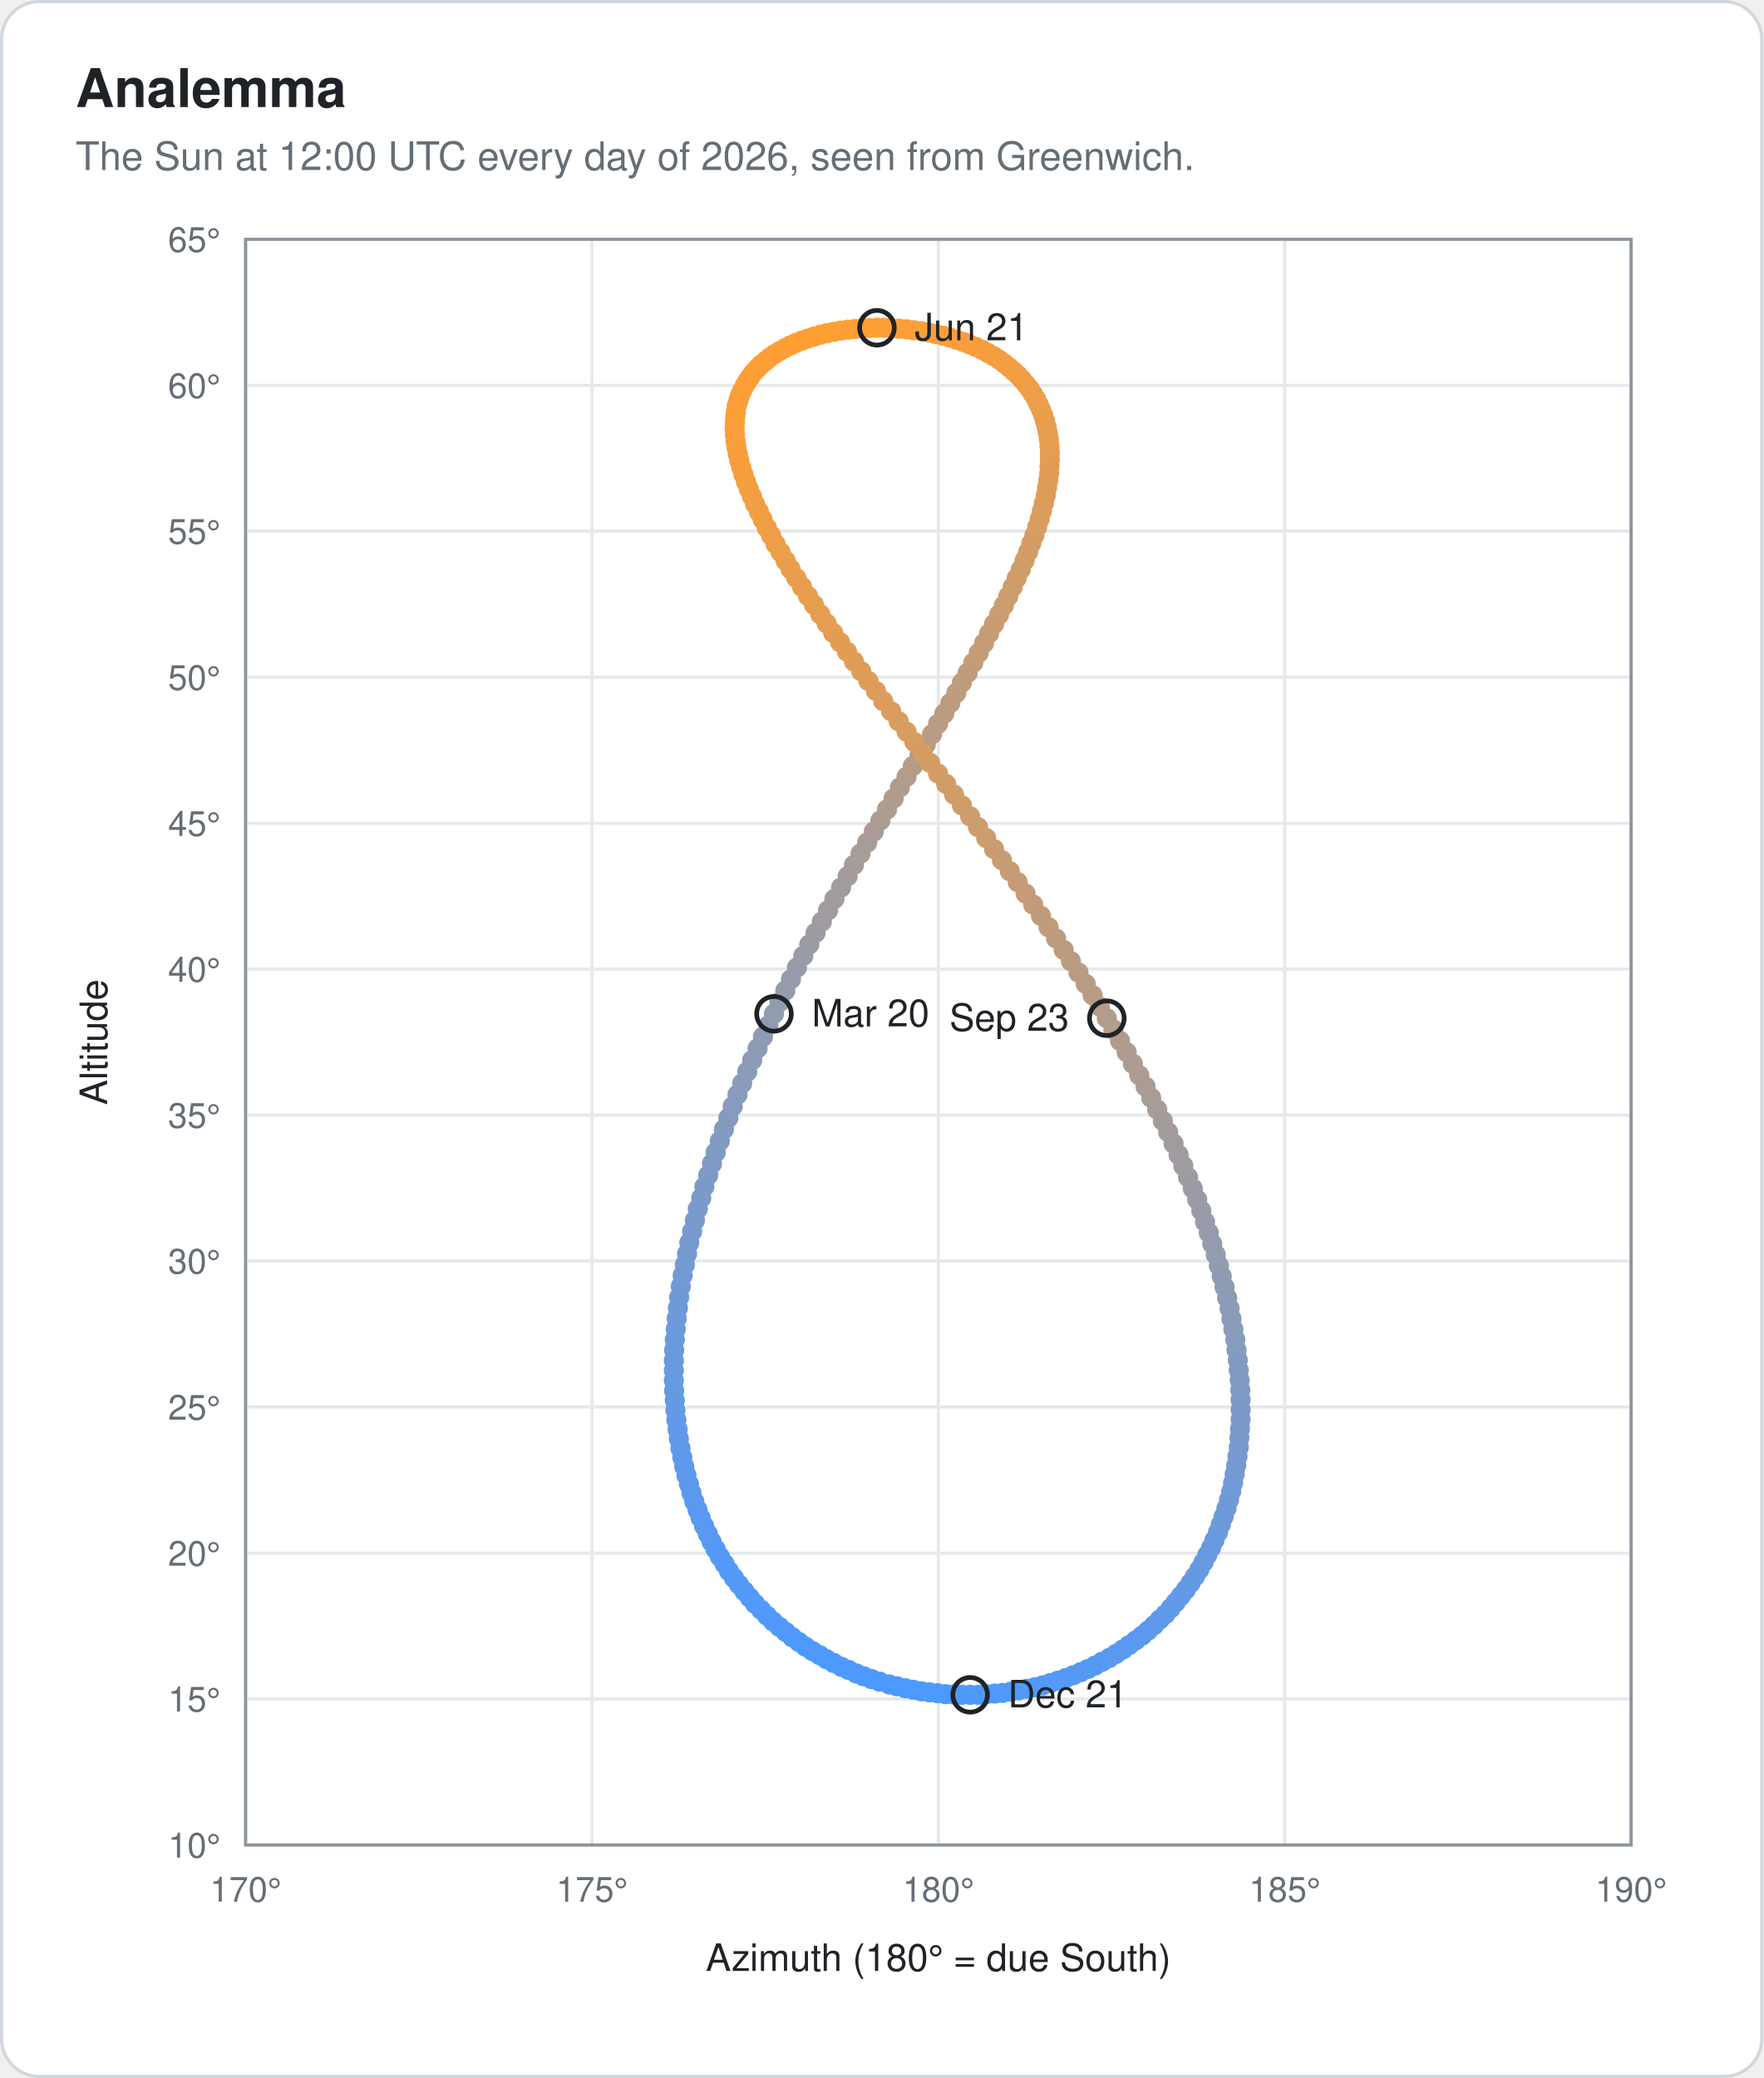
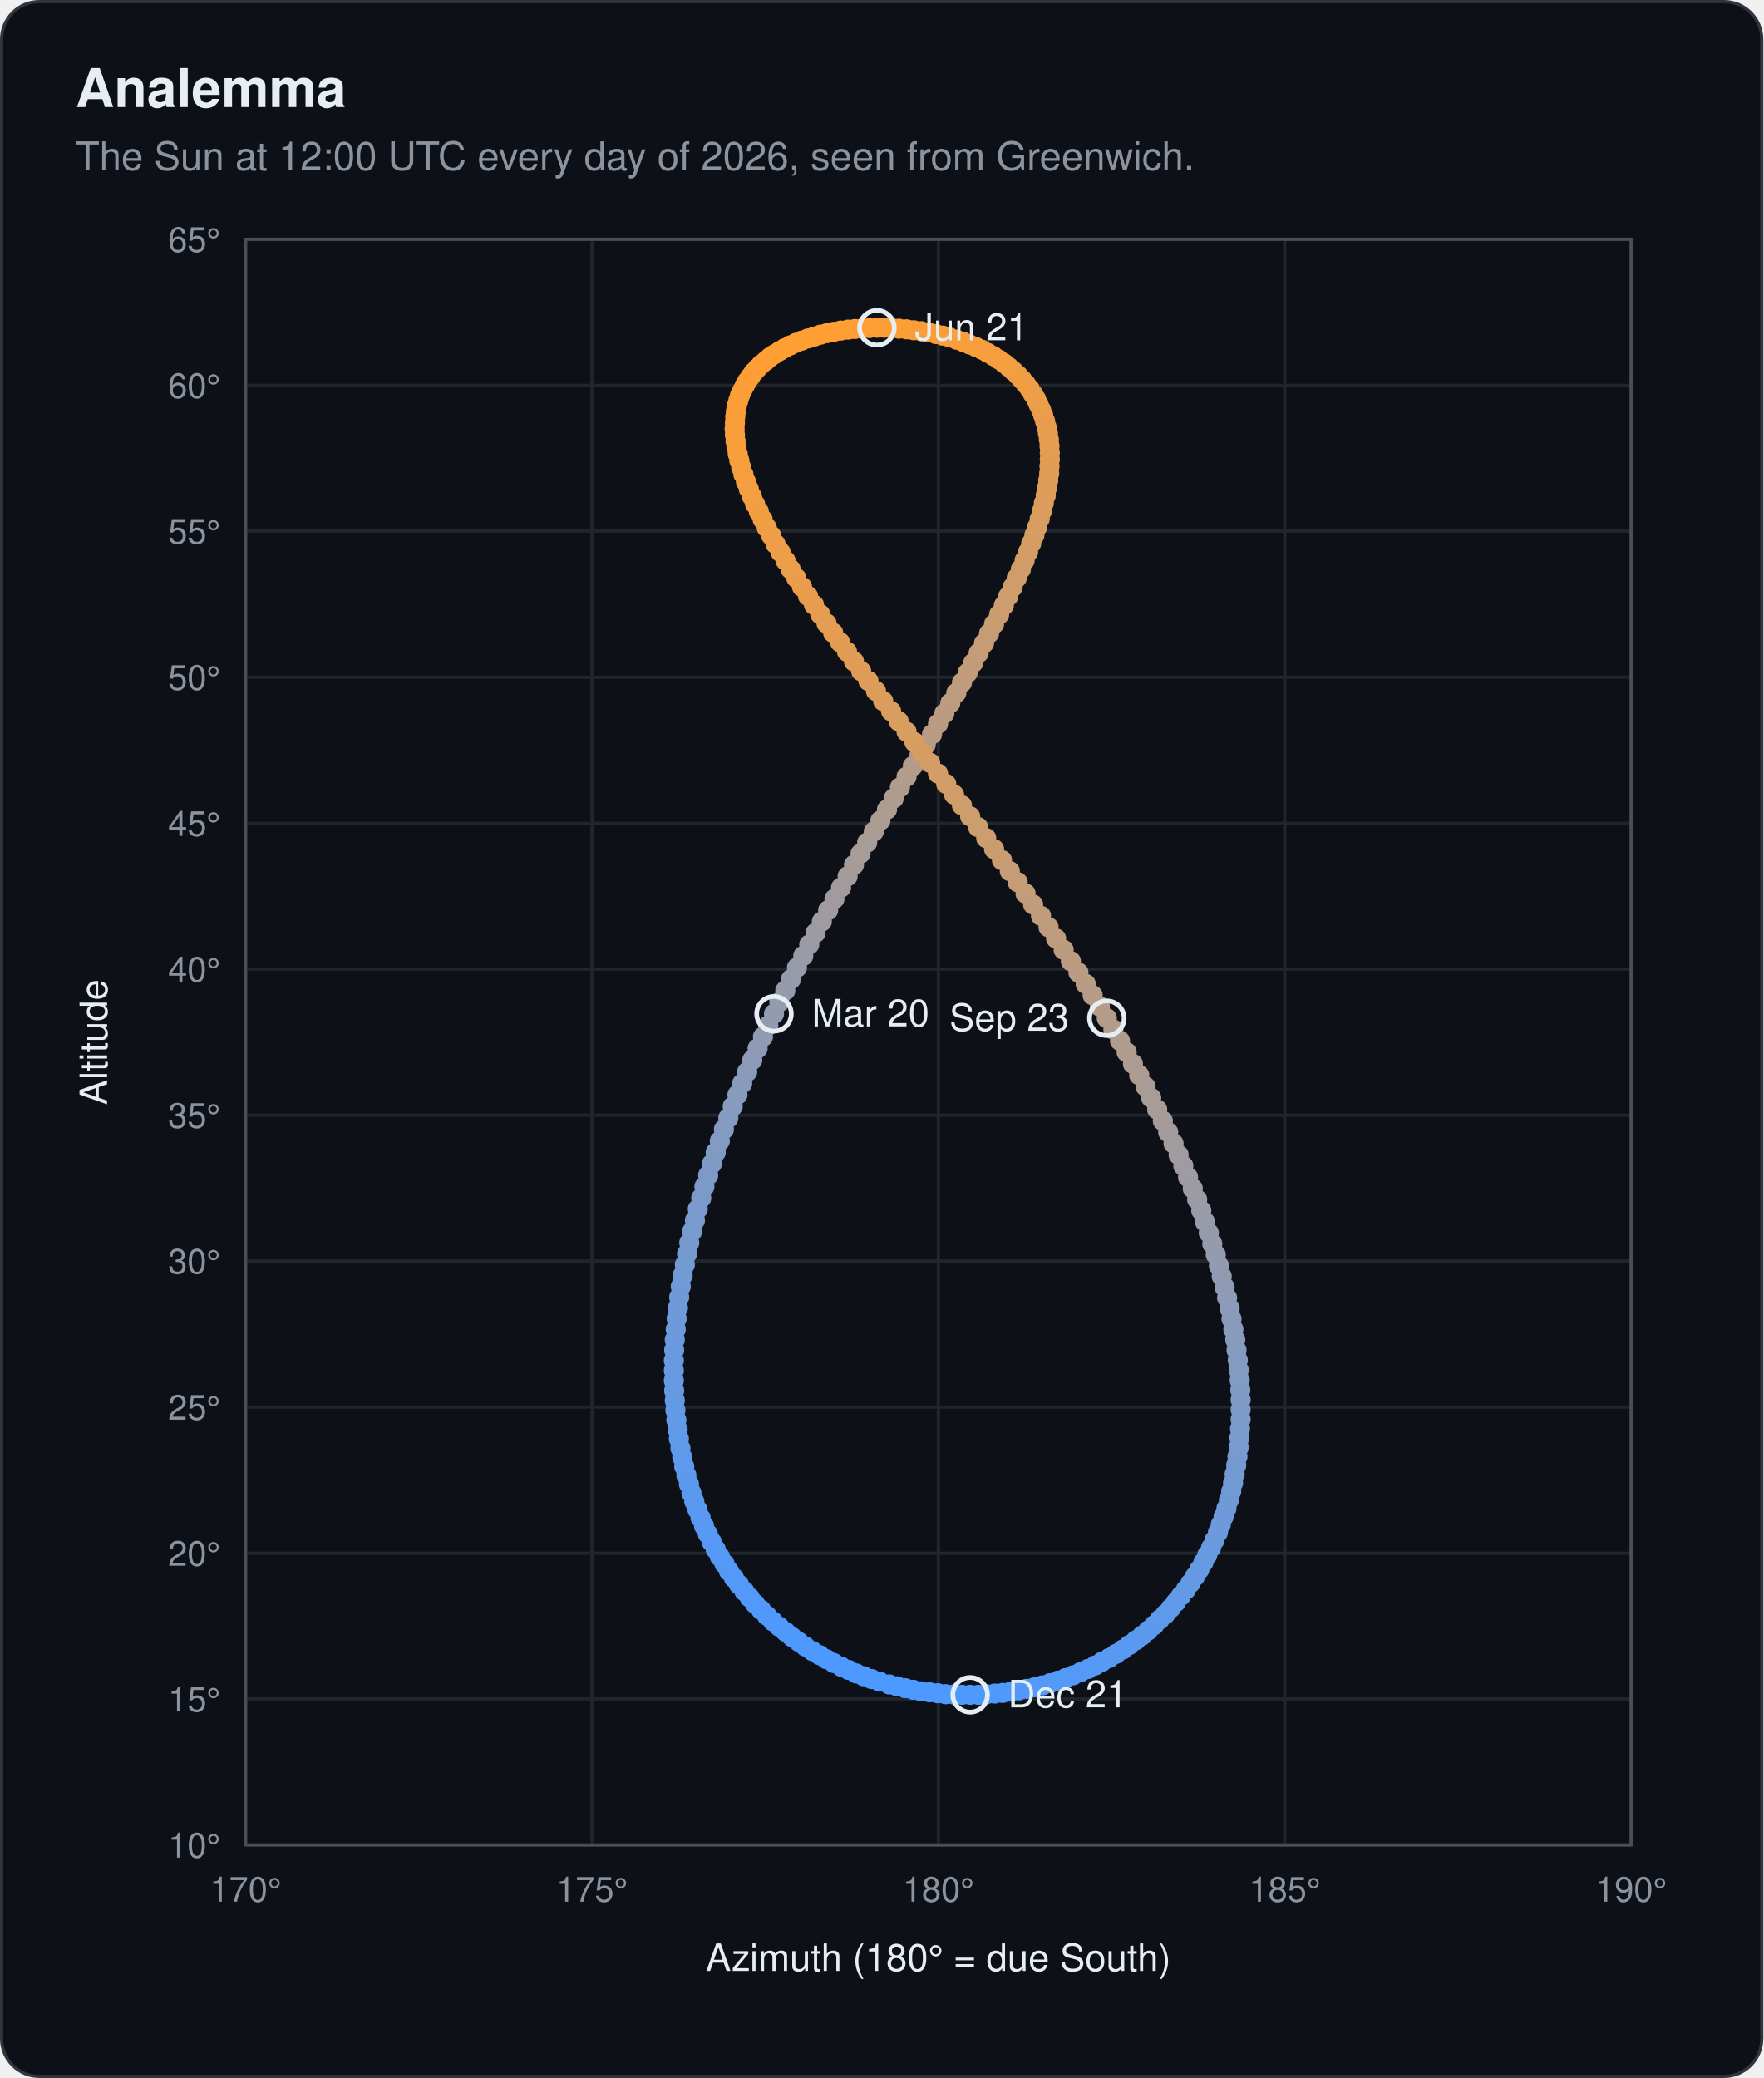
<svg xmlns="http://www.w3.org/2000/svg" width="560" height="660" viewBox="0 0 560 660" font-family="Segoe UI, Helvetica, Arial, sans-serif">
-   <rect x="0.5" y="0.5" width="559" height="659" rx="12" fill="#ffffff" stroke="#d0d7de" />
-   <text x="24" y="34" font-size="17" font-weight="600" fill="#1f2328">Analemma</text>
-   <text x="24" y="54" font-size="12.5" fill="#656d76">The Sun at 12:00 UTC every day of 2026, seen from Greenwich.</text>
-   <line x1="78.0" y1="76.0" x2="78.0" y2="586.0" stroke="#e6e9ec" />
-   <text x="78.0" y="604.0" font-size="11" fill="#656d76" text-anchor="middle">170°</text>
-   <line x1="188.0" y1="76.0" x2="188.0" y2="586.0" stroke="#e6e9ec" />
-   <text x="188.0" y="604.0" font-size="11" fill="#656d76" text-anchor="middle">175°</text>
-   <line x1="298.0" y1="76.0" x2="298.0" y2="586.0" stroke="#e6e9ec" />
-   <text x="298.0" y="604.0" font-size="11" fill="#656d76" text-anchor="middle">180°</text>
-   <line x1="408.0" y1="76.0" x2="408.0" y2="586.0" stroke="#e6e9ec" />
-   <text x="408.0" y="604.0" font-size="11" fill="#656d76" text-anchor="middle">185°</text>
-   <line x1="518.0" y1="76.0" x2="518.0" y2="586.0" stroke="#e6e9ec" />
-   <text x="518.0" y="604.0" font-size="11" fill="#656d76" text-anchor="middle">190°</text>
-   <line x1="78.0" y1="586.0" x2="518.0" y2="586.0" stroke="#e6e9ec" />
-   <text x="70.0" y="590.0" font-size="11" fill="#656d76" text-anchor="end">10°</text>
-   <line x1="78.0" y1="539.6" x2="518.0" y2="539.6" stroke="#e6e9ec" />
-   <text x="70.0" y="543.6" font-size="11" fill="#656d76" text-anchor="end">15°</text>
-   <line x1="78.0" y1="493.3" x2="518.0" y2="493.3" stroke="#e6e9ec" />
-   <text x="70.0" y="497.3" font-size="11" fill="#656d76" text-anchor="end">20°</text>
-   <line x1="78.0" y1="446.9" x2="518.0" y2="446.9" stroke="#e6e9ec" />
-   <text x="70.0" y="450.9" font-size="11" fill="#656d76" text-anchor="end">25°</text>
-   <line x1="78.0" y1="400.5" x2="518.0" y2="400.5" stroke="#e6e9ec" />
-   <text x="70.0" y="404.5" font-size="11" fill="#656d76" text-anchor="end">30°</text>
-   <line x1="78.0" y1="354.2" x2="518.0" y2="354.2" stroke="#e6e9ec" />
-   <text x="70.0" y="358.2" font-size="11" fill="#656d76" text-anchor="end">35°</text>
-   <line x1="78.0" y1="307.8" x2="518.0" y2="307.8" stroke="#e6e9ec" />
-   <text x="70.0" y="311.8" font-size="11" fill="#656d76" text-anchor="end">40°</text>
-   <line x1="78.0" y1="261.5" x2="518.0" y2="261.5" stroke="#e6e9ec" />
-   <text x="70.0" y="265.5" font-size="11" fill="#656d76" text-anchor="end">45°</text>
-   <line x1="78.0" y1="215.1" x2="518.0" y2="215.1" stroke="#e6e9ec" />
-   <text x="70.0" y="219.1" font-size="11" fill="#656d76" text-anchor="end">50°</text>
-   <line x1="78.0" y1="168.7" x2="518.0" y2="168.7" stroke="#e6e9ec" />
-   <text x="70.0" y="172.7" font-size="11" fill="#656d76" text-anchor="end">55°</text>
-   <line x1="78.0" y1="122.4" x2="518.0" y2="122.4" stroke="#e6e9ec" />
-   <text x="70.0" y="126.4" font-size="11" fill="#656d76" text-anchor="end">60°</text>
-   <line x1="78.0" y1="76.0" x2="518.0" y2="76.0" stroke="#e6e9ec" />
-   <text x="70.0" y="80.0" font-size="11" fill="#656d76" text-anchor="end">65°</text>
+   <rect x="0.5" y="0.5" width="559" height="659" rx="12" fill="#0d1117" stroke="#30363d" />
+   <text x="24" y="34" font-size="17" font-weight="600" fill="#e6edf3">Analemma</text>
+   <text x="24" y="54" font-size="12.5" fill="#8b949e">The Sun at 12:00 UTC every day of 2026, seen from Greenwich.</text>
+   <line x1="78.0" y1="76.0" x2="78.0" y2="586.0" stroke="#21262d" />
+   <text x="78.0" y="604.0" font-size="11" fill="#8b949e" text-anchor="middle">170°</text>
+   <line x1="188.0" y1="76.0" x2="188.0" y2="586.0" stroke="#21262d" />
+   <text x="188.0" y="604.0" font-size="11" fill="#8b949e" text-anchor="middle">175°</text>
+   <line x1="298.0" y1="76.0" x2="298.0" y2="586.0" stroke="#21262d" />
+   <text x="298.0" y="604.0" font-size="11" fill="#8b949e" text-anchor="middle">180°</text>
+   <line x1="408.0" y1="76.0" x2="408.0" y2="586.0" stroke="#21262d" />
+   <text x="408.0" y="604.0" font-size="11" fill="#8b949e" text-anchor="middle">185°</text>
+   <line x1="518.0" y1="76.0" x2="518.0" y2="586.0" stroke="#21262d" />
+   <text x="518.0" y="604.0" font-size="11" fill="#8b949e" text-anchor="middle">190°</text>
+   <line x1="78.0" y1="586.0" x2="518.0" y2="586.0" stroke="#21262d" />
+   <text x="70.0" y="590.0" font-size="11" fill="#8b949e" text-anchor="end">10°</text>
+   <line x1="78.0" y1="539.6" x2="518.0" y2="539.6" stroke="#21262d" />
+   <text x="70.0" y="543.6" font-size="11" fill="#8b949e" text-anchor="end">15°</text>
+   <line x1="78.0" y1="493.3" x2="518.0" y2="493.3" stroke="#21262d" />
+   <text x="70.0" y="497.3" font-size="11" fill="#8b949e" text-anchor="end">20°</text>
+   <line x1="78.0" y1="446.9" x2="518.0" y2="446.9" stroke="#21262d" />
+   <text x="70.0" y="450.9" font-size="11" fill="#8b949e" text-anchor="end">25°</text>
+   <line x1="78.0" y1="400.5" x2="518.0" y2="400.5" stroke="#21262d" />
+   <text x="70.0" y="404.5" font-size="11" fill="#8b949e" text-anchor="end">30°</text>
+   <line x1="78.0" y1="354.2" x2="518.0" y2="354.2" stroke="#21262d" />
+   <text x="70.0" y="358.2" font-size="11" fill="#8b949e" text-anchor="end">35°</text>
+   <line x1="78.0" y1="307.8" x2="518.0" y2="307.8" stroke="#21262d" />
+   <text x="70.0" y="311.8" font-size="11" fill="#8b949e" text-anchor="end">40°</text>
+   <line x1="78.0" y1="261.5" x2="518.0" y2="261.5" stroke="#21262d" />
+   <text x="70.0" y="265.5" font-size="11" fill="#8b949e" text-anchor="end">45°</text>
+   <line x1="78.0" y1="215.1" x2="518.0" y2="215.1" stroke="#21262d" />
+   <text x="70.0" y="219.1" font-size="11" fill="#8b949e" text-anchor="end">50°</text>
+   <line x1="78.0" y1="168.7" x2="518.0" y2="168.7" stroke="#21262d" />
+   <text x="70.0" y="172.7" font-size="11" fill="#8b949e" text-anchor="end">55°</text>
+   <line x1="78.0" y1="122.4" x2="518.0" y2="122.4" stroke="#21262d" />
+   <text x="70.0" y="126.4" font-size="11" fill="#8b949e" text-anchor="end">60°</text>
+   <line x1="78.0" y1="76.0" x2="518.0" y2="76.0" stroke="#21262d" />
+   <text x="70.0" y="80.0" font-size="11" fill="#8b949e" text-anchor="end">65°</text>
  <circle cx="279.3" cy="534.1" r="3.2" fill="#4d99ff" />
  <circle cx="276.8" cy="533.3" r="3.2" fill="#4d99ff" />
  <circle cx="274.3" cy="532.4" r="3.2" fill="#4d99ff" />
  <circle cx="271.9" cy="531.5" r="3.2" fill="#4d99ff" />
  <circle cx="269.5" cy="530.4" r="3.2" fill="#4d99ff" />
  <circle cx="267.2" cy="529.4" r="3.2" fill="#4d99ff" />
  <circle cx="264.8" cy="528.2" r="3.2" fill="#4d99fe" />
  <circle cx="262.5" cy="527.0" r="3.2" fill="#4d99fe" />
  <circle cx="260.3" cy="525.7" r="3.2" fill="#4d99fe" />
  <circle cx="258.0" cy="524.4" r="3.2" fill="#4e99fe" />
  <circle cx="255.8" cy="523.0" r="3.2" fill="#4e99fd" />
  <circle cx="253.7" cy="521.5" r="3.2" fill="#4e99fd" />
  <circle cx="251.6" cy="520.0" r="3.2" fill="#4e99fd" />
  <circle cx="249.5" cy="518.3" r="3.2" fill="#4f99fc" />
  <circle cx="247.5" cy="516.7" r="3.2" fill="#4f99fc" />
  <circle cx="245.5" cy="515.0" r="3.2" fill="#4f99fc" />
  <circle cx="243.6" cy="513.2" r="3.2" fill="#5099fb" />
  <circle cx="241.7" cy="511.3" r="3.2" fill="#5099fb" />
  <circle cx="239.8" cy="509.4" r="3.2" fill="#5199fa" />
  <circle cx="238.1" cy="507.4" r="3.2" fill="#5199fa" />
  <circle cx="236.4" cy="505.4" r="3.2" fill="#5299f9" />
  <circle cx="234.7" cy="503.3" r="3.2" fill="#5299f8" />
  <circle cx="233.1" cy="501.2" r="3.2" fill="#5399f8" />
  <circle cx="231.5" cy="499.0" r="3.2" fill="#5399f7" />
  <circle cx="230.1" cy="496.7" r="3.2" fill="#5499f6" />
  <circle cx="228.6" cy="494.4" r="3.2" fill="#5599f6" />
  <circle cx="227.3" cy="492.1" r="3.2" fill="#5599f5" />
  <circle cx="226.0" cy="489.7" r="3.2" fill="#5699f4" />
  <circle cx="224.8" cy="487.2" r="3.2" fill="#5799f3" />
  <circle cx="223.6" cy="484.7" r="3.2" fill="#5799f3" />
  <circle cx="222.5" cy="482.1" r="3.2" fill="#5899f2" />
  <circle cx="221.5" cy="479.5" r="3.2" fill="#5999f1" />
  <circle cx="220.5" cy="476.9" r="3.2" fill="#5a99f0" />
  <circle cx="219.6" cy="474.2" r="3.2" fill="#5b99ef" />
  <circle cx="218.8" cy="471.4" r="3.2" fill="#5b99ee" />
  <circle cx="218.0" cy="468.6" r="3.2" fill="#5c99ed" />
  <circle cx="217.3" cy="465.8" r="3.2" fill="#5d99ec" />
  <circle cx="216.7" cy="462.9" r="3.2" fill="#5e99eb" />
  <circle cx="216.1" cy="460.0" r="3.2" fill="#5f9aea" />
  <circle cx="215.6" cy="457.0" r="3.2" fill="#609ae9" />
  <circle cx="215.2" cy="454.0" r="3.2" fill="#619ae8" />
  <circle cx="214.8" cy="451.0" r="3.2" fill="#629ae7" />
  <circle cx="214.5" cy="447.9" r="3.2" fill="#639ae5" />
  <circle cx="214.3" cy="444.8" r="3.2" fill="#649ae4" />
  <circle cx="214.1" cy="441.7" r="3.2" fill="#659ae3" />
  <circle cx="214.0" cy="438.5" r="3.2" fill="#669ae2" />
  <circle cx="214.0" cy="435.3" r="3.2" fill="#679ae1" />
  <circle cx="214.0" cy="432.1" r="3.2" fill="#689adf" />
  <circle cx="214.1" cy="428.8" r="3.2" fill="#699ade" />
  <circle cx="214.3" cy="425.5" r="3.2" fill="#6a9add" />
  <circle cx="214.6" cy="422.2" r="3.2" fill="#6c9adb" />
  <circle cx="214.9" cy="418.8" r="3.2" fill="#6d9ada" />
  <circle cx="215.3" cy="415.4" r="3.2" fill="#6e9ad9" />
  <circle cx="215.7" cy="412.0" r="3.2" fill="#6f9ad7" />
  <circle cx="216.2" cy="408.6" r="3.2" fill="#709ad6" />
  <circle cx="216.8" cy="405.1" r="3.2" fill="#729ad5" />
  <circle cx="217.5" cy="401.7" r="3.2" fill="#739ad3" />
  <circle cx="218.2" cy="398.2" r="3.2" fill="#749ad2" />
  <circle cx="218.9" cy="394.7" r="3.2" fill="#759ad0" />
  <circle cx="219.8" cy="391.1" r="3.2" fill="#779acf" />
  <circle cx="220.7" cy="387.6" r="3.2" fill="#789acd" />
  <circle cx="221.6" cy="384.0" r="3.2" fill="#799acc" />
  <circle cx="222.7" cy="380.5" r="3.2" fill="#7b9aca" />
  <circle cx="223.7" cy="376.9" r="3.2" fill="#7c9ac9" />
  <circle cx="224.9" cy="373.3" r="3.2" fill="#7d9ac7" />
  <circle cx="226.1" cy="369.6" r="3.2" fill="#7f9ac6" />
  <circle cx="227.3" cy="366.0" r="3.2" fill="#809ac4" />
  <circle cx="228.6" cy="362.4" r="3.2" fill="#829bc2" />
  <circle cx="229.9" cy="358.7" r="3.2" fill="#839bc1" />
  <circle cx="231.3" cy="355.1" r="3.2" fill="#849bbf" />
  <circle cx="232.7" cy="351.4" r="3.2" fill="#869bbd" />
  <circle cx="234.2" cy="347.7" r="3.2" fill="#879bbc" />
  <circle cx="235.7" cy="344.1" r="3.2" fill="#899bba" />
  <circle cx="237.3" cy="340.4" r="3.2" fill="#8a9bb9" />
  <circle cx="238.9" cy="336.7" r="3.2" fill="#8c9bb7" />
  <circle cx="240.6" cy="333.0" r="3.2" fill="#8d9bb5" />
  <circle cx="242.3" cy="329.3" r="3.2" fill="#8f9bb3" />
  <circle cx="244.0" cy="325.7" r="3.2" fill="#909bb2" />
  <circle cx="245.8" cy="322.0" r="3.2" fill="#929bb0" />
  <circle cx="247.5" cy="318.3" r="3.2" fill="#939bae" />
  <circle cx="249.4" cy="314.6" r="3.2" fill="#959bad" />
  <circle cx="251.2" cy="311.0" r="3.2" fill="#969bab" />
  <circle cx="253.1" cy="307.3" r="3.2" fill="#989ba9" />
  <circle cx="255.1" cy="303.6" r="3.2" fill="#999ba7" />
  <circle cx="257.0" cy="300.0" r="3.2" fill="#9b9ba6" />
  <circle cx="259.0" cy="296.3" r="3.2" fill="#9c9ba4" />
  <circle cx="261.0" cy="292.7" r="3.2" fill="#9e9ba2" />
  <circle cx="263.0" cy="289.1" r="3.2" fill="#9f9ba0" />
  <circle cx="265.0" cy="285.5" r="3.2" fill="#a19b9f" />
  <circle cx="267.1" cy="281.9" r="3.2" fill="#a29b9d" />
  <circle cx="269.2" cy="278.3" r="3.2" fill="#a49b9b" />
  <circle cx="271.2" cy="274.7" r="3.2" fill="#a59c99" />
  <circle cx="273.3" cy="271.1" r="3.2" fill="#a79c98" />
  <circle cx="275.4" cy="267.6" r="3.2" fill="#a89c96" />
  <circle cx="277.5" cy="264.1" r="3.2" fill="#aa9c94" />
  <circle cx="279.6" cy="260.6" r="3.2" fill="#ac9c92" />
  <circle cx="281.7" cy="257.1" r="3.2" fill="#ad9c91" />
  <circle cx="283.8" cy="253.6" r="3.2" fill="#af9c8f" />
  <circle cx="285.8" cy="250.1" r="3.2" fill="#b09c8d" />
  <circle cx="287.9" cy="246.7" r="3.2" fill="#b29c8b" />
  <circle cx="289.9" cy="243.3" r="3.2" fill="#b39c8a" />
  <circle cx="292.0" cy="239.9" r="3.2" fill="#b59c88" />
  <circle cx="294.0" cy="236.5" r="3.2" fill="#b69c86" />
  <circle cx="296.0" cy="233.2" r="3.2" fill="#b89c85" />
  <circle cx="297.9" cy="229.9" r="3.2" fill="#b99c83" />
  <circle cx="299.9" cy="226.6" r="3.2" fill="#bb9c81" />
  <circle cx="301.8" cy="223.3" r="3.2" fill="#bc9c7f" />
  <circle cx="303.7" cy="220.1" r="3.2" fill="#be9c7e" />
  <circle cx="305.5" cy="216.8" r="3.2" fill="#bf9c7c" />
  <circle cx="307.3" cy="213.7" r="3.2" fill="#c19c7a" />
  <circle cx="309.1" cy="210.5" r="3.2" fill="#c29c79" />
  <circle cx="310.8" cy="207.4" r="3.2" fill="#c49c77" />
  <circle cx="312.5" cy="204.3" r="3.2" fill="#c59c75" />
  <circle cx="314.1" cy="201.2" r="3.2" fill="#c69c74" />
  <circle cx="315.7" cy="198.2" r="3.2" fill="#c89d72" />
  <circle cx="317.3" cy="195.2" r="3.2" fill="#c99d70" />
  <circle cx="318.8" cy="192.3" r="3.2" fill="#cb9d6f" />
  <circle cx="320.2" cy="189.4" r="3.2" fill="#cc9d6d" />
  <circle cx="321.6" cy="186.5" r="3.2" fill="#cd9d6c" />
  <circle cx="322.9" cy="183.6" r="3.2" fill="#cf9d6a" />
  <circle cx="324.2" cy="180.8" r="3.2" fill="#d09d69" />
  <circle cx="325.4" cy="178.0" r="3.2" fill="#d19d67" />
  <circle cx="326.5" cy="175.3" r="3.2" fill="#d39d65" />
  <circle cx="327.5" cy="172.6" r="3.2" fill="#d49d64" />
  <circle cx="328.5" cy="170.0" r="3.2" fill="#d59d62" />
  <circle cx="329.4" cy="167.4" r="3.2" fill="#d79d61" />
  <circle cx="330.2" cy="164.8" r="3.2" fill="#d89d60" />
  <circle cx="330.9" cy="162.3" r="3.2" fill="#d99d5e" />
  <circle cx="331.5" cy="159.8" r="3.2" fill="#db9d5d" />
  <circle cx="332.1" cy="157.4" r="3.2" fill="#dc9d5b" />
  <circle cx="332.5" cy="155.0" r="3.2" fill="#dd9d5a" />
  <circle cx="332.9" cy="152.6" r="3.2" fill="#de9d59" />
  <circle cx="333.2" cy="150.4" r="3.2" fill="#df9d57" />
  <circle cx="333.3" cy="148.1" r="3.2" fill="#e19d56" />
  <circle cx="333.4" cy="145.9" r="3.2" fill="#e29d55" />
  <circle cx="333.4" cy="143.8" r="3.2" fill="#e39d53" />
  <circle cx="333.3" cy="141.7" r="3.2" fill="#e49d52" />
  <circle cx="333.1" cy="139.6" r="3.2" fill="#e59d51" />
  <circle cx="332.8" cy="137.6" r="3.2" fill="#e69d4f" />
  <circle cx="332.4" cy="135.7" r="3.2" fill="#e79d4e" />
  <circle cx="331.9" cy="133.8" r="3.2" fill="#e89d4d" />
  <circle cx="331.3" cy="131.9" r="3.2" fill="#e99d4c" />
  <circle cx="330.6" cy="130.1" r="3.2" fill="#ea9e4b" />
  <circle cx="329.8" cy="128.4" r="3.2" fill="#eb9e4a" />
  <circle cx="329.0" cy="126.7" r="3.2" fill="#ec9e49" />
  <circle cx="328.0" cy="125.1" r="3.2" fill="#ed9e48" />
  <circle cx="327.0" cy="123.5" r="3.2" fill="#ee9e46" />
  <circle cx="325.8" cy="122.0" r="3.2" fill="#ef9e45" />
  <circle cx="324.6" cy="120.6" r="3.2" fill="#f09e44" />
  <circle cx="323.3" cy="119.2" r="3.2" fill="#f19e43" />
  <circle cx="321.9" cy="117.9" r="3.2" fill="#f19e43" />
  <circle cx="320.4" cy="116.6" r="3.2" fill="#f29e42" />
  <circle cx="318.9" cy="115.4" r="3.2" fill="#f39e41" />
  <circle cx="317.2" cy="114.2" r="3.2" fill="#f49e40" />
  <circle cx="315.5" cy="113.1" r="3.2" fill="#f49e3f" />
  <circle cx="313.7" cy="112.1" r="3.2" fill="#f59e3e" />
  <circle cx="311.9" cy="111.1" r="3.2" fill="#f69e3d" />
  <circle cx="309.9" cy="110.2" r="3.2" fill="#f79e3d" />
  <circle cx="307.9" cy="109.4" r="3.2" fill="#f79e3c" />
  <circle cx="305.9" cy="108.6" r="3.2" fill="#f89e3b" />
  <circle cx="303.8" cy="107.9" r="3.2" fill="#f89e3b" />
  <circle cx="301.6" cy="107.2" r="3.2" fill="#f99e3a" />
  <circle cx="299.4" cy="106.6" r="3.2" fill="#fa9e39" />
  <circle cx="297.2" cy="106.1" r="3.2" fill="#fa9e39" />
  <circle cx="294.9" cy="105.6" r="3.2" fill="#fb9e38" />
  <circle cx="292.6" cy="105.2" r="3.2" fill="#fb9e38" />
  <circle cx="290.2" cy="104.9" r="3.2" fill="#fb9e37" />
  <circle cx="287.9" cy="104.6" r="3.2" fill="#fc9e37" />
  <circle cx="285.5" cy="104.4" r="3.2" fill="#fc9e36" />
  <circle cx="283.2" cy="104.2" r="3.2" fill="#fd9e36" />
  <circle cx="280.8" cy="104.1" r="3.2" fill="#fd9e35" />
  <circle cx="278.5" cy="104.1" r="3.2" fill="#fd9e35" />
  <circle cx="276.1" cy="104.2" r="3.2" fill="#fe9e35" />
  <circle cx="273.8" cy="104.3" r="3.2" fill="#fe9e34" />
  <circle cx="271.5" cy="104.5" r="3.2" fill="#fe9e34" />
  <circle cx="269.3" cy="104.7" r="3.2" fill="#fe9e34" />
  <circle cx="267.0" cy="105.0" r="3.2" fill="#fe9e34" />
  <circle cx="264.8" cy="105.4" r="3.2" fill="#ff9e33" />
  <circle cx="262.7" cy="105.8" r="3.2" fill="#ff9e33" />
  <circle cx="260.6" cy="106.3" r="3.2" fill="#ff9e33" />
  <circle cx="258.6" cy="106.9" r="3.2" fill="#ff9e33" />
  <circle cx="256.6" cy="107.5" r="3.2" fill="#ff9e33" />
  <circle cx="254.6" cy="108.2" r="3.2" fill="#ff9e33" />
  <circle cx="252.8" cy="108.9" r="3.2" fill="#ff9e33" />
  <circle cx="251.0" cy="109.7" r="3.2" fill="#ff9e33" />
  <circle cx="249.2" cy="110.6" r="3.2" fill="#ff9e33" />
  <circle cx="247.6" cy="111.5" r="3.2" fill="#ff9e33" />
  <circle cx="246.0" cy="112.5" r="3.2" fill="#ff9e33" />
  <circle cx="244.5" cy="113.5" r="3.2" fill="#ff9e33" />
  <circle cx="243.1" cy="114.7" r="3.2" fill="#fe9e34" />
  <circle cx="241.7" cy="115.8" r="3.2" fill="#fe9e34" />
  <circle cx="240.5" cy="117.0" r="3.2" fill="#fe9e34" />
  <circle cx="239.3" cy="118.3" r="3.2" fill="#fe9e34" />
  <circle cx="238.3" cy="119.7" r="3.2" fill="#fe9e35" />
  <circle cx="237.3" cy="121.1" r="3.2" fill="#fd9e35" />
  <circle cx="236.5" cy="122.5" r="3.2" fill="#fd9e35" />
  <circle cx="235.7" cy="124.1" r="3.2" fill="#fd9e36" />
  <circle cx="235.0" cy="125.6" r="3.2" fill="#fc9e36" />
  <circle cx="234.5" cy="127.2" r="3.2" fill="#fc9e37" />
  <circle cx="234.0" cy="128.9" r="3.2" fill="#fb9e37" />
  <circle cx="233.7" cy="130.7" r="3.2" fill="#fb9e38" />
  <circle cx="233.5" cy="132.4" r="3.2" fill="#fb9e38" />
  <circle cx="233.4" cy="134.3" r="3.2" fill="#fa9e39" />
  <circle cx="233.3" cy="136.2" r="3.2" fill="#fa9e39" />
  <circle cx="233.4" cy="138.1" r="3.2" fill="#f99e3a" />
  <circle cx="233.6" cy="140.1" r="3.2" fill="#f89e3b" />
  <circle cx="233.9" cy="142.1" r="3.2" fill="#f89e3b" />
  <circle cx="234.3" cy="144.2" r="3.2" fill="#f79e3c" />
  <circle cx="234.8" cy="146.3" r="3.2" fill="#f79e3d" />
  <circle cx="235.4" cy="148.5" r="3.2" fill="#f69e3d" />
  <circle cx="236.1" cy="150.7" r="3.2" fill="#f59e3e" />
  <circle cx="236.9" cy="153.0" r="3.2" fill="#f49e3f" />
  <circle cx="237.8" cy="155.3" r="3.2" fill="#f49e40" />
  <circle cx="238.8" cy="157.7" r="3.2" fill="#f39e41" />
  <circle cx="239.8" cy="160.1" r="3.2" fill="#f29e42" />
  <circle cx="241.0" cy="162.5" r="3.2" fill="#f19e43" />
  <circle cx="242.2" cy="165.0" r="3.2" fill="#f19e43" />
  <circle cx="243.5" cy="167.6" r="3.2" fill="#f09e44" />
  <circle cx="244.9" cy="170.1" r="3.2" fill="#ef9e45" />
  <circle cx="246.3" cy="172.8" r="3.2" fill="#ee9e46" />
  <circle cx="247.9" cy="175.4" r="3.2" fill="#ed9e48" />
  <circle cx="249.5" cy="178.1" r="3.2" fill="#ec9e49" />
  <circle cx="251.1" cy="180.8" r="3.2" fill="#eb9e4a" />
  <circle cx="252.9" cy="183.6" r="3.2" fill="#ea9e4b" />
  <circle cx="254.7" cy="186.4" r="3.2" fill="#e99d4c" />
  <circle cx="256.6" cy="189.3" r="3.2" fill="#e89d4d" />
  <circle cx="258.5" cy="192.1" r="3.2" fill="#e79d4e" />
  <circle cx="260.5" cy="195.1" r="3.2" fill="#e69d4f" />
  <circle cx="262.5" cy="198.0" r="3.2" fill="#e59d51" />
  <circle cx="264.6" cy="201.0" r="3.2" fill="#e49d52" />
  <circle cx="266.8" cy="204.0" r="3.2" fill="#e39d53" />
  <circle cx="269.0" cy="207.0" r="3.2" fill="#e29d55" />
  <circle cx="271.2" cy="210.1" r="3.2" fill="#e19d56" />
  <circle cx="273.5" cy="213.2" r="3.2" fill="#df9d57" />
  <circle cx="275.8" cy="216.3" r="3.2" fill="#de9d59" />
  <circle cx="278.2" cy="219.5" r="3.2" fill="#dd9d5a" />
  <circle cx="280.5" cy="222.7" r="3.2" fill="#dc9d5b" />
  <circle cx="283.0" cy="225.9" r="3.2" fill="#db9d5d" />
  <circle cx="285.4" cy="229.1" r="3.2" fill="#d99d5e" />
  <circle cx="287.9" cy="232.4" r="3.2" fill="#d89d60" />
  <circle cx="290.4" cy="235.7" r="3.2" fill="#d79d61" />
  <circle cx="292.9" cy="239.0" r="3.2" fill="#d59d62" />
  <circle cx="295.4" cy="242.3" r="3.2" fill="#d49d64" />
  <circle cx="297.9" cy="245.7" r="3.2" fill="#d39d65" />
  <circle cx="300.5" cy="249.0" r="3.2" fill="#d19d67" />
  <circle cx="303.0" cy="252.4" r="3.2" fill="#d09d69" />
  <circle cx="305.5" cy="255.8" r="3.2" fill="#cf9d6a" />
  <circle cx="308.1" cy="259.3" r="3.2" fill="#cd9d6c" />
  <circle cx="310.6" cy="262.7" r="3.2" fill="#cc9d6d" />
  <circle cx="313.2" cy="266.2" r="3.2" fill="#cb9d6f" />
  <circle cx="315.7" cy="269.7" r="3.2" fill="#c99d70" />
  <circle cx="318.2" cy="273.2" r="3.2" fill="#c89d72" />
  <circle cx="320.7" cy="276.7" r="3.2" fill="#c69c74" />
  <circle cx="323.2" cy="280.2" r="3.2" fill="#c59c75" />
  <circle cx="325.7" cy="283.8" r="3.2" fill="#c49c77" />
  <circle cx="328.1" cy="287.3" r="3.2" fill="#c29c79" />
  <circle cx="330.6" cy="290.9" r="3.2" fill="#c19c7a" />
  <circle cx="333.0" cy="294.5" r="3.2" fill="#bf9c7c" />
  <circle cx="335.4" cy="298.1" r="3.2" fill="#be9c7e" />
  <circle cx="337.8" cy="301.7" r="3.2" fill="#bc9c7f" />
  <circle cx="340.1" cy="305.3" r="3.2" fill="#bb9c81" />
  <circle cx="342.5" cy="308.9" r="3.2" fill="#b99c83" />
  <circle cx="344.8" cy="312.5" r="3.2" fill="#b89c85" />
  <circle cx="347.0" cy="316.1" r="3.2" fill="#b69c86" />
  <circle cx="349.3" cy="319.7" r="3.2" fill="#b59c88" />
  <circle cx="351.5" cy="323.4" r="3.2" fill="#b39c8a" />
  <circle cx="353.6" cy="327.0" r="3.2" fill="#b29c8b" />
  <circle cx="355.7" cy="330.6" r="3.2" fill="#b09c8d" />
  <circle cx="357.8" cy="334.2" r="3.2" fill="#af9c8f" />
  <circle cx="359.8" cy="337.9" r="3.2" fill="#ad9c91" />
  <circle cx="361.8" cy="341.5" r="3.2" fill="#ac9c92" />
  <circle cx="363.8" cy="345.1" r="3.2" fill="#aa9c94" />
  <circle cx="365.6" cy="348.7" r="3.2" fill="#a89c96" />
  <circle cx="367.5" cy="352.4" r="3.2" fill="#a79c98" />
  <circle cx="369.3" cy="356.0" r="3.2" fill="#a59c99" />
  <circle cx="371.0" cy="359.6" r="3.2" fill="#a49b9b" />
  <circle cx="372.7" cy="363.2" r="3.2" fill="#a29b9d" />
  <circle cx="374.3" cy="366.8" r="3.2" fill="#a19b9f" />
  <circle cx="375.8" cy="370.3" r="3.2" fill="#9f9ba0" />
  <circle cx="377.3" cy="373.9" r="3.2" fill="#9e9ba2" />
  <circle cx="378.8" cy="377.5" r="3.2" fill="#9c9ba4" />
  <circle cx="380.2" cy="381.0" r="3.2" fill="#9b9ba6" />
  <circle cx="381.5" cy="384.5" r="3.2" fill="#999ba7" />
  <circle cx="382.7" cy="388.1" r="3.2" fill="#989ba9" />
  <circle cx="383.9" cy="391.6" r="3.2" fill="#969bab" />
  <circle cx="385.0" cy="395.1" r="3.2" fill="#959bad" />
  <circle cx="386.1" cy="398.5" r="3.2" fill="#939bae" />
  <circle cx="387.1" cy="402.0" r="3.2" fill="#929bb0" />
  <circle cx="388.0" cy="405.4" r="3.2" fill="#909bb2" />
  <circle cx="388.9" cy="408.8" r="3.2" fill="#8f9bb3" />
  <circle cx="389.7" cy="412.2" r="3.2" fill="#8d9bb5" />
  <circle cx="390.5" cy="415.6" r="3.2" fill="#8c9bb7" />
  <circle cx="391.1" cy="418.9" r="3.2" fill="#8a9bb9" />
  <circle cx="391.7" cy="422.2" r="3.2" fill="#899bba" />
  <circle cx="392.3" cy="425.5" r="3.2" fill="#879bbc" />
  <circle cx="392.7" cy="428.8" r="3.2" fill="#869bbd" />
  <circle cx="393.1" cy="432.0" r="3.2" fill="#849bbf" />
  <circle cx="393.4" cy="435.2" r="3.2" fill="#839bc1" />
  <circle cx="393.7" cy="438.4" r="3.2" fill="#829bc2" />
  <circle cx="393.9" cy="441.5" r="3.2" fill="#809ac4" />
  <circle cx="394.0" cy="444.6" r="3.2" fill="#7f9ac6" />
  <circle cx="394.0" cy="447.7" r="3.2" fill="#7d9ac7" />
  <circle cx="394.0" cy="450.8" r="3.2" fill="#7c9ac9" />
  <circle cx="393.8" cy="453.8" r="3.2" fill="#7b9aca" />
  <circle cx="393.6" cy="456.7" r="3.2" fill="#799acc" />
  <circle cx="393.4" cy="459.7" r="3.2" fill="#789acd" />
  <circle cx="393.0" cy="462.6" r="3.2" fill="#779acf" />
  <circle cx="392.6" cy="465.4" r="3.2" fill="#759ad0" />
  <circle cx="392.1" cy="468.2" r="3.2" fill="#749ad2" />
  <circle cx="391.6" cy="471.0" r="3.2" fill="#739ad3" />
  <circle cx="391.0" cy="473.7" r="3.2" fill="#729ad5" />
  <circle cx="390.3" cy="476.4" r="3.2" fill="#709ad6" />
  <circle cx="389.5" cy="479.1" r="3.2" fill="#6f9ad7" />
  <circle cx="388.6" cy="481.7" r="3.2" fill="#6e9ad9" />
  <circle cx="387.7" cy="484.2" r="3.2" fill="#6d9ada" />
  <circle cx="386.8" cy="486.7" r="3.2" fill="#6c9adb" />
  <circle cx="385.7" cy="489.2" r="3.2" fill="#6a9add" />
  <circle cx="384.6" cy="491.6" r="3.2" fill="#699ade" />
  <circle cx="383.4" cy="493.9" r="3.2" fill="#689adf" />
  <circle cx="382.2" cy="496.2" r="3.2" fill="#679ae1" />
  <circle cx="380.9" cy="498.5" r="3.2" fill="#669ae2" />
  <circle cx="379.5" cy="500.7" r="3.2" fill="#659ae3" />
  <circle cx="378.1" cy="502.8" r="3.2" fill="#649ae4" />
  <circle cx="376.6" cy="504.9" r="3.2" fill="#639ae5" />
  <circle cx="375.0" cy="506.9" r="3.2" fill="#629ae7" />
  <circle cx="373.4" cy="508.9" r="3.2" fill="#619ae8" />
  <circle cx="371.8" cy="510.8" r="3.2" fill="#609ae9" />
  <circle cx="370.1" cy="512.7" r="3.2" fill="#5f9aea" />
  <circle cx="368.3" cy="514.4" r="3.2" fill="#5e99eb" />
  <circle cx="366.5" cy="516.2" r="3.2" fill="#5d99ec" />
  <circle cx="364.6" cy="517.9" r="3.2" fill="#5c99ed" />
  <circle cx="362.7" cy="519.5" r="3.2" fill="#5b99ee" />
  <circle cx="360.7" cy="521.0" r="3.2" fill="#5b99ef" />
  <circle cx="358.6" cy="522.5" r="3.2" fill="#5a99f0" />
  <circle cx="356.6" cy="523.9" r="3.2" fill="#5999f1" />
  <circle cx="354.4" cy="525.3" r="3.2" fill="#5899f2" />
  <circle cx="352.3" cy="526.6" r="3.2" fill="#5799f3" />
  <circle cx="350.0" cy="527.8" r="3.2" fill="#5799f3" />
  <circle cx="347.8" cy="529.0" r="3.2" fill="#5699f4" />
  <circle cx="345.5" cy="530.1" r="3.2" fill="#5599f5" />
  <circle cx="343.2" cy="531.1" r="3.2" fill="#5599f6" />
  <circle cx="340.8" cy="532.1" r="3.2" fill="#5499f6" />
  <circle cx="338.4" cy="533.0" r="3.2" fill="#5399f7" />
  <circle cx="336.0" cy="533.8" r="3.2" fill="#5399f8" />
  <circle cx="333.5" cy="534.6" r="3.2" fill="#5299f8" />
  <circle cx="331.1" cy="535.3" r="3.2" fill="#5299f9" />
  <circle cx="328.6" cy="535.9" r="3.2" fill="#5199fa" />
  <circle cx="326.1" cy="536.4" r="3.2" fill="#5199fa" />
  <circle cx="323.5" cy="536.9" r="3.2" fill="#5099fb" />
  <circle cx="321.0" cy="537.3" r="3.2" fill="#5099fb" />
  <circle cx="318.4" cy="537.7" r="3.2" fill="#4f99fc" />
  <circle cx="315.9" cy="537.9" r="3.2" fill="#4f99fc" />
  <circle cx="313.3" cy="538.1" r="3.2" fill="#4f99fc" />
  <circle cx="310.7" cy="538.3" r="3.2" fill="#4e99fd" />
  <circle cx="308.1" cy="538.3" r="3.2" fill="#4e99fd" />
  <circle cx="305.5" cy="538.3" r="3.2" fill="#4e99fd" />
  <circle cx="302.9" cy="538.2" r="3.2" fill="#4e99fe" />
  <circle cx="300.3" cy="538.1" r="3.2" fill="#4d99fe" />
  <circle cx="297.8" cy="537.8" r="3.2" fill="#4d99fe" />
  <circle cx="295.2" cy="537.5" r="3.2" fill="#4d99fe" />
  <circle cx="292.6" cy="537.2" r="3.2" fill="#4d99ff" />
  <circle cx="290.0" cy="536.7" r="3.2" fill="#4d99ff" />
  <circle cx="287.5" cy="536.2" r="3.2" fill="#4d99ff" />
  <circle cx="284.9" cy="535.6" r="3.2" fill="#4d99ff" />
  <circle cx="282.4" cy="535.0" r="3.2" fill="#4d99ff" />
-   <circle cx="245.8" cy="322.0" r="5.5" fill="none" stroke="#1f2328" stroke-width="1.5" />
-   <text x="257.8" y="326.0" font-size="12" fill="#1f2328" text-anchor="start">Mar 20</text>
-   <circle cx="278.5" cy="104.1" r="5.5" fill="none" stroke="#1f2328" stroke-width="1.5" />
-   <text x="290.5" y="108.1" font-size="12" fill="#1f2328" text-anchor="start">Jun 21</text>
-   <circle cx="351.5" cy="323.4" r="5.5" fill="none" stroke="#1f2328" stroke-width="1.5" />
-   <text x="339.5" y="327.4" font-size="12" fill="#1f2328" text-anchor="end">Sep 23</text>
-   <circle cx="308.1" cy="538.3" r="5.5" fill="none" stroke="#1f2328" stroke-width="1.5" />
-   <text x="320.1" y="542.3" font-size="12" fill="#1f2328" text-anchor="start">Dec 21</text>
-   <rect x="78.0" y="76.0" width="440.0" height="510.0" fill="none" stroke="#8c959f" />
-   <text transform="translate(34.0,331.0) rotate(-90)" font-size="12" fill="#1f2328" text-anchor="middle">Altitude</text>
-   <text x="298.0" y="626.0" font-size="12" fill="#1f2328" text-anchor="middle">Azimuth (180° = due South)</text>
+   <circle cx="245.8" cy="322.0" r="5.5" fill="none" stroke="#e6edf3" stroke-width="1.5" />
+   <text x="257.8" y="326.0" font-size="12" fill="#e6edf3" text-anchor="start">Mar 20</text>
+   <circle cx="278.5" cy="104.1" r="5.5" fill="none" stroke="#e6edf3" stroke-width="1.5" />
+   <text x="290.5" y="108.1" font-size="12" fill="#e6edf3" text-anchor="start">Jun 21</text>
+   <circle cx="351.5" cy="323.4" r="5.5" fill="none" stroke="#e6edf3" stroke-width="1.5" />
+   <text x="339.5" y="327.4" font-size="12" fill="#e6edf3" text-anchor="end">Sep 23</text>
+   <circle cx="308.1" cy="538.3" r="5.5" fill="none" stroke="#e6edf3" stroke-width="1.5" />
+   <text x="320.1" y="542.3" font-size="12" fill="#e6edf3" text-anchor="start">Dec 21</text>
+   <rect x="78.0" y="76.0" width="440.0" height="510.0" fill="none" stroke="#484f58" />
+   <text transform="translate(34.0,331.0) rotate(-90)" font-size="12" fill="#e6edf3" text-anchor="middle">Altitude</text>
+   <text x="298.0" y="626.0" font-size="12" fill="#e6edf3" text-anchor="middle">Azimuth (180° = due South)</text>
</svg>
